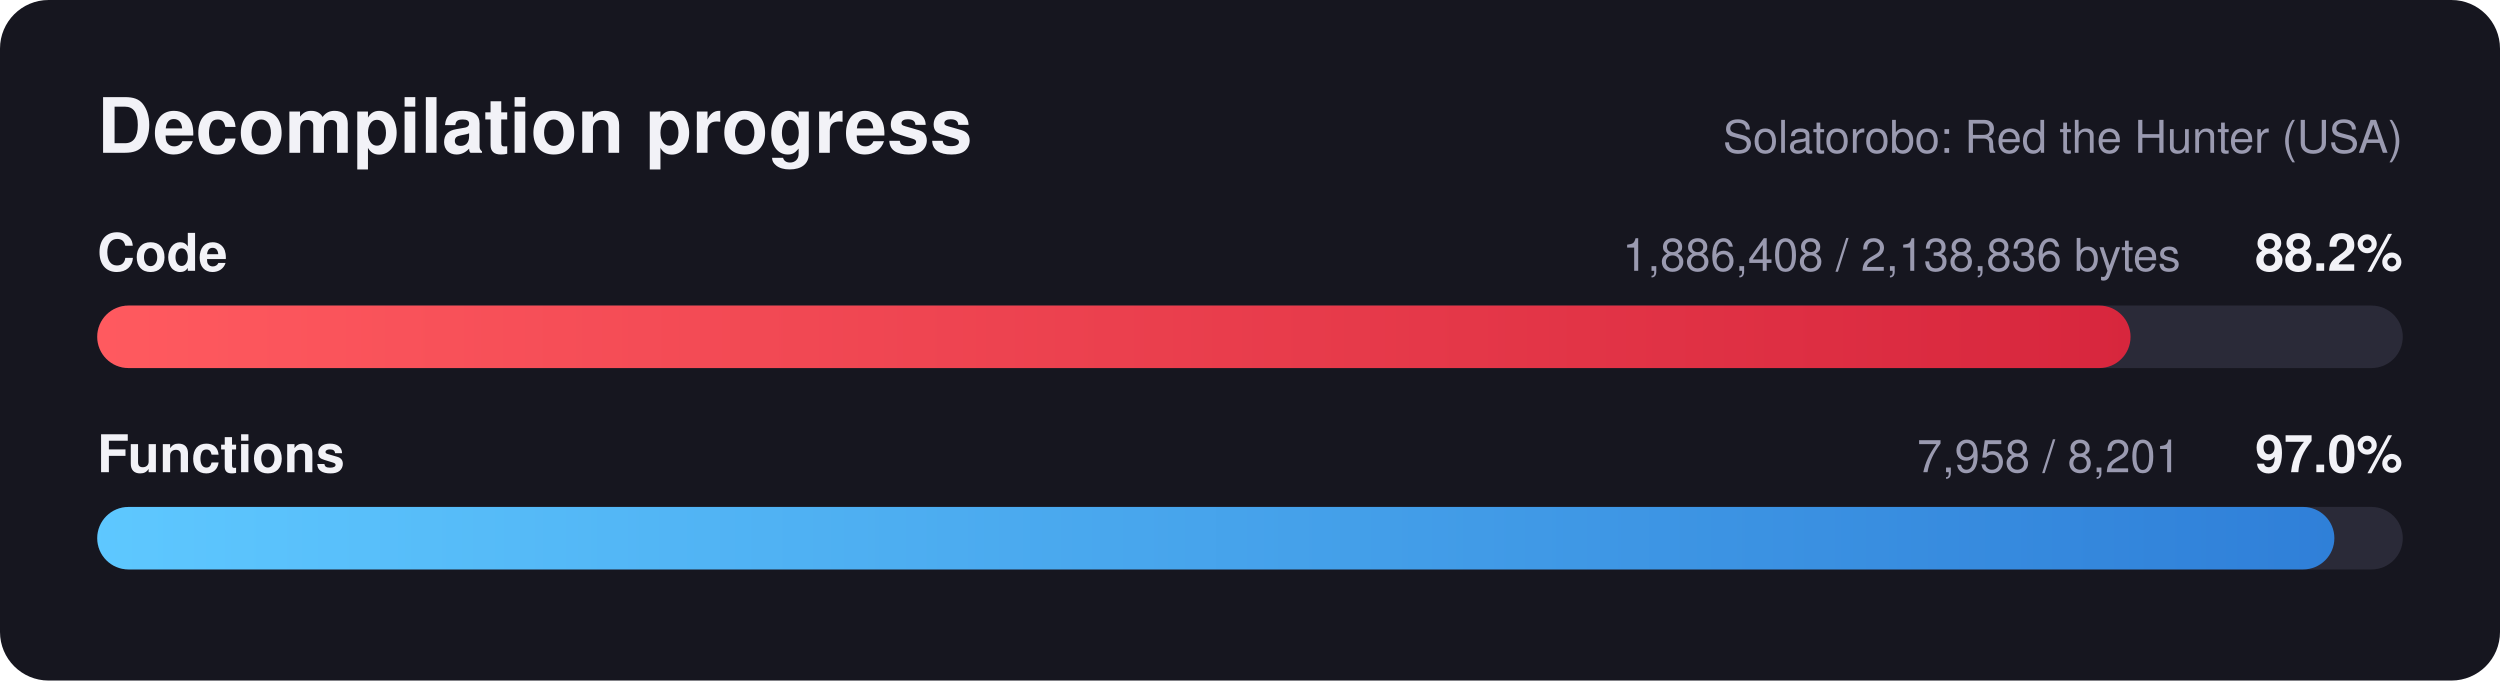
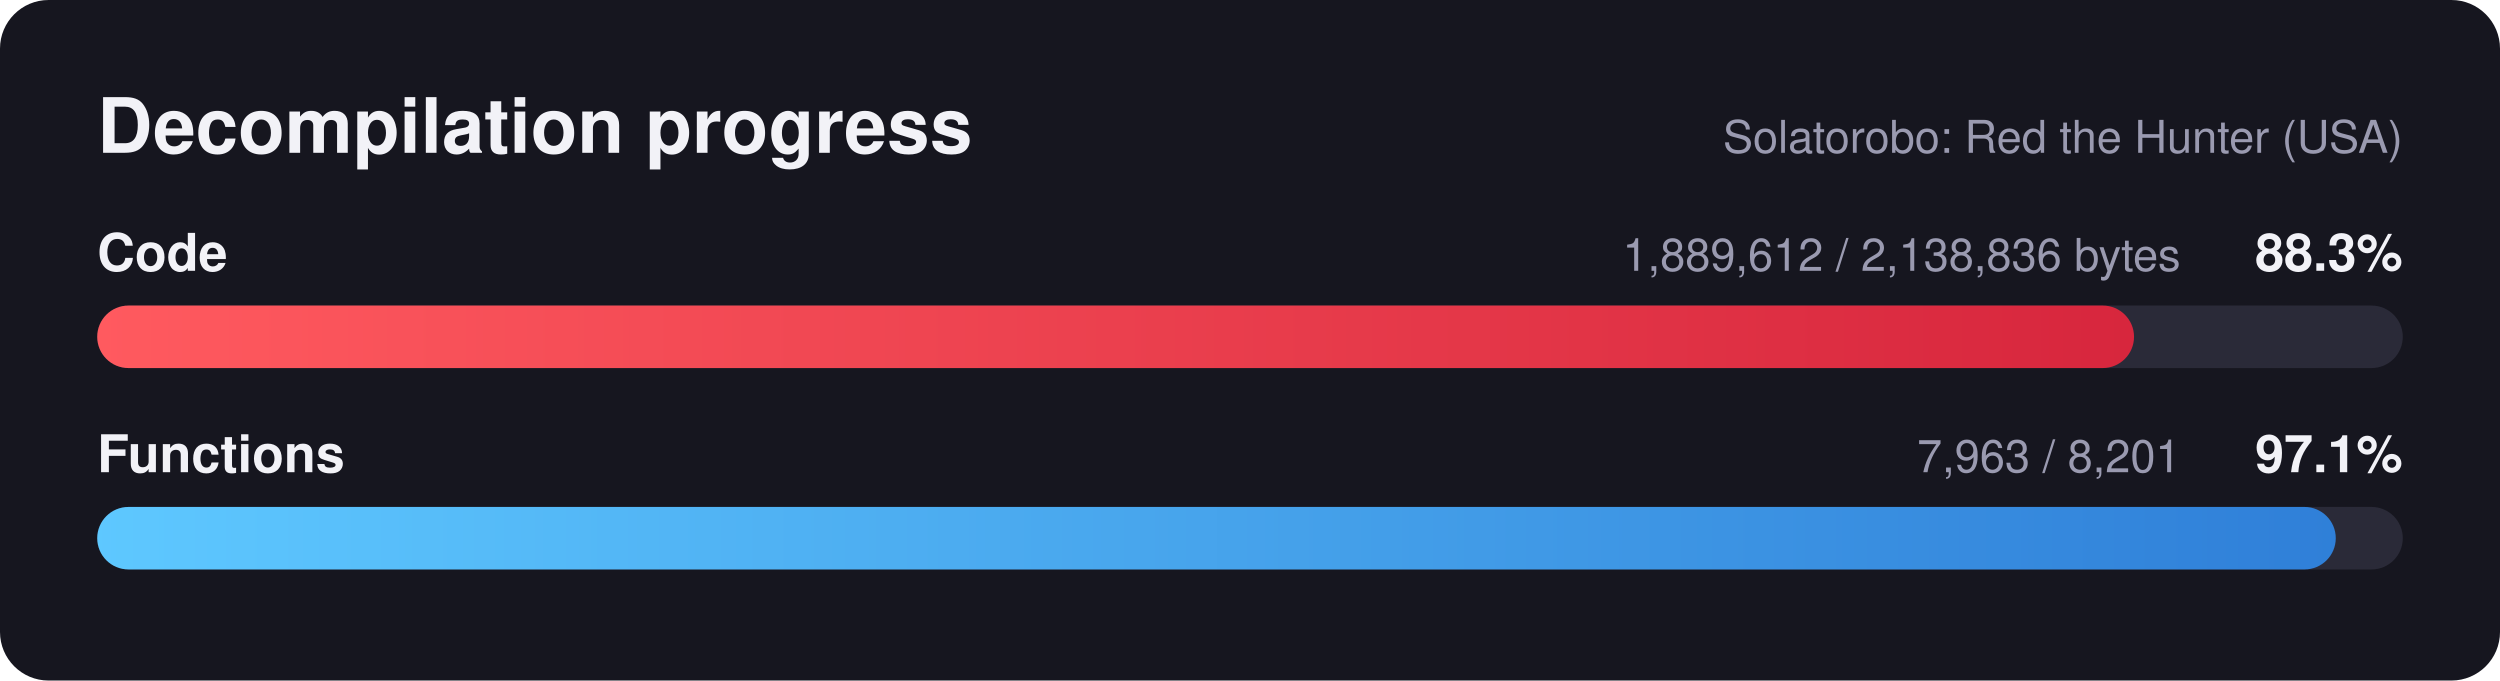
<svg xmlns="http://www.w3.org/2000/svg" width="720" height="196" viewBox="0 0 720 196" font-family="Segoe UI, Helvetica, Arial, sans-serif">
  <defs>
    <linearGradient id="red" x1="0" x2="1" y1="0" y2="0">
      <stop offset="0" stop-color="#ff5a5f" />
      <stop offset="1" stop-color="#d7263d" />
    </linearGradient>
    <linearGradient id="blue" x1="0" x2="1" y1="0" y2="0">
      <stop offset="0" stop-color="#5ec8ff" />
      <stop offset="1" stop-color="#2f7fd8" />
    </linearGradient>
  </defs>
  <rect width="720" height="196" rx="14" fill="#16161f" />
  <text x="28" y="44" fill="#f2f2f7" font-size="22" font-weight="700">Decompilation progress</text>
  <text x="692" y="44" fill="#9a9ab0" font-size="13" text-anchor="end">Solatorobo: Red the Hunter (USA)</text>
  <text x="28" y="78" fill="#f2f2f7" font-size="15" font-weight="600">Code</text>
-   <text x="692" y="78" fill="#f2f2f7" font-size="15" font-weight="700" text-anchor="end">88.2%</text>
-   <text x="628" y="78" fill="#9a9ab0" font-size="13" text-anchor="end">1,886,408 / 2,138,836 bytes</text>
+   <text x="692" y="78" fill="#f2f2f7" font-size="15" font-weight="700" text-anchor="end">88.3%</text>
+   <text x="628" y="78" fill="#9a9ab0" font-size="13" text-anchor="end">1,889,612 / 2,138,836 bytes</text>
  <rect x="28" y="88" width="664" height="18" rx="9.0" fill="#2a2a38" />
-   <rect x="28" y="88" width="585.6" height="18" rx="9.0" fill="url(#red)" />
+   <rect x="28" y="88" width="586.6" height="18" rx="9.0" fill="url(#red)" />
  <text x="28" y="136" fill="#f2f2f7" font-size="15" font-weight="600">Functions</text>
-   <text x="692" y="136" fill="#f2f2f7" font-size="15" font-weight="700" text-anchor="end">97.0%</text>
-   <text x="628" y="136" fill="#9a9ab0" font-size="13" text-anchor="end">7,958 / 8,201</text>
+   <text x="692" y="136" fill="#f2f2f7" font-size="15" font-weight="700" text-anchor="end">97.1%</text>
+   <text x="628" y="136" fill="#9a9ab0" font-size="13" text-anchor="end">7,963 / 8,201</text>
  <rect x="28" y="146" width="664" height="18" rx="9.0" fill="#2a2a38" />
-   <rect x="28" y="146" width="644.3" height="18" rx="9.0" fill="url(#blue)" />
+   <rect x="28" y="146" width="644.7" height="18" rx="9.0" fill="url(#blue)" />
</svg>
